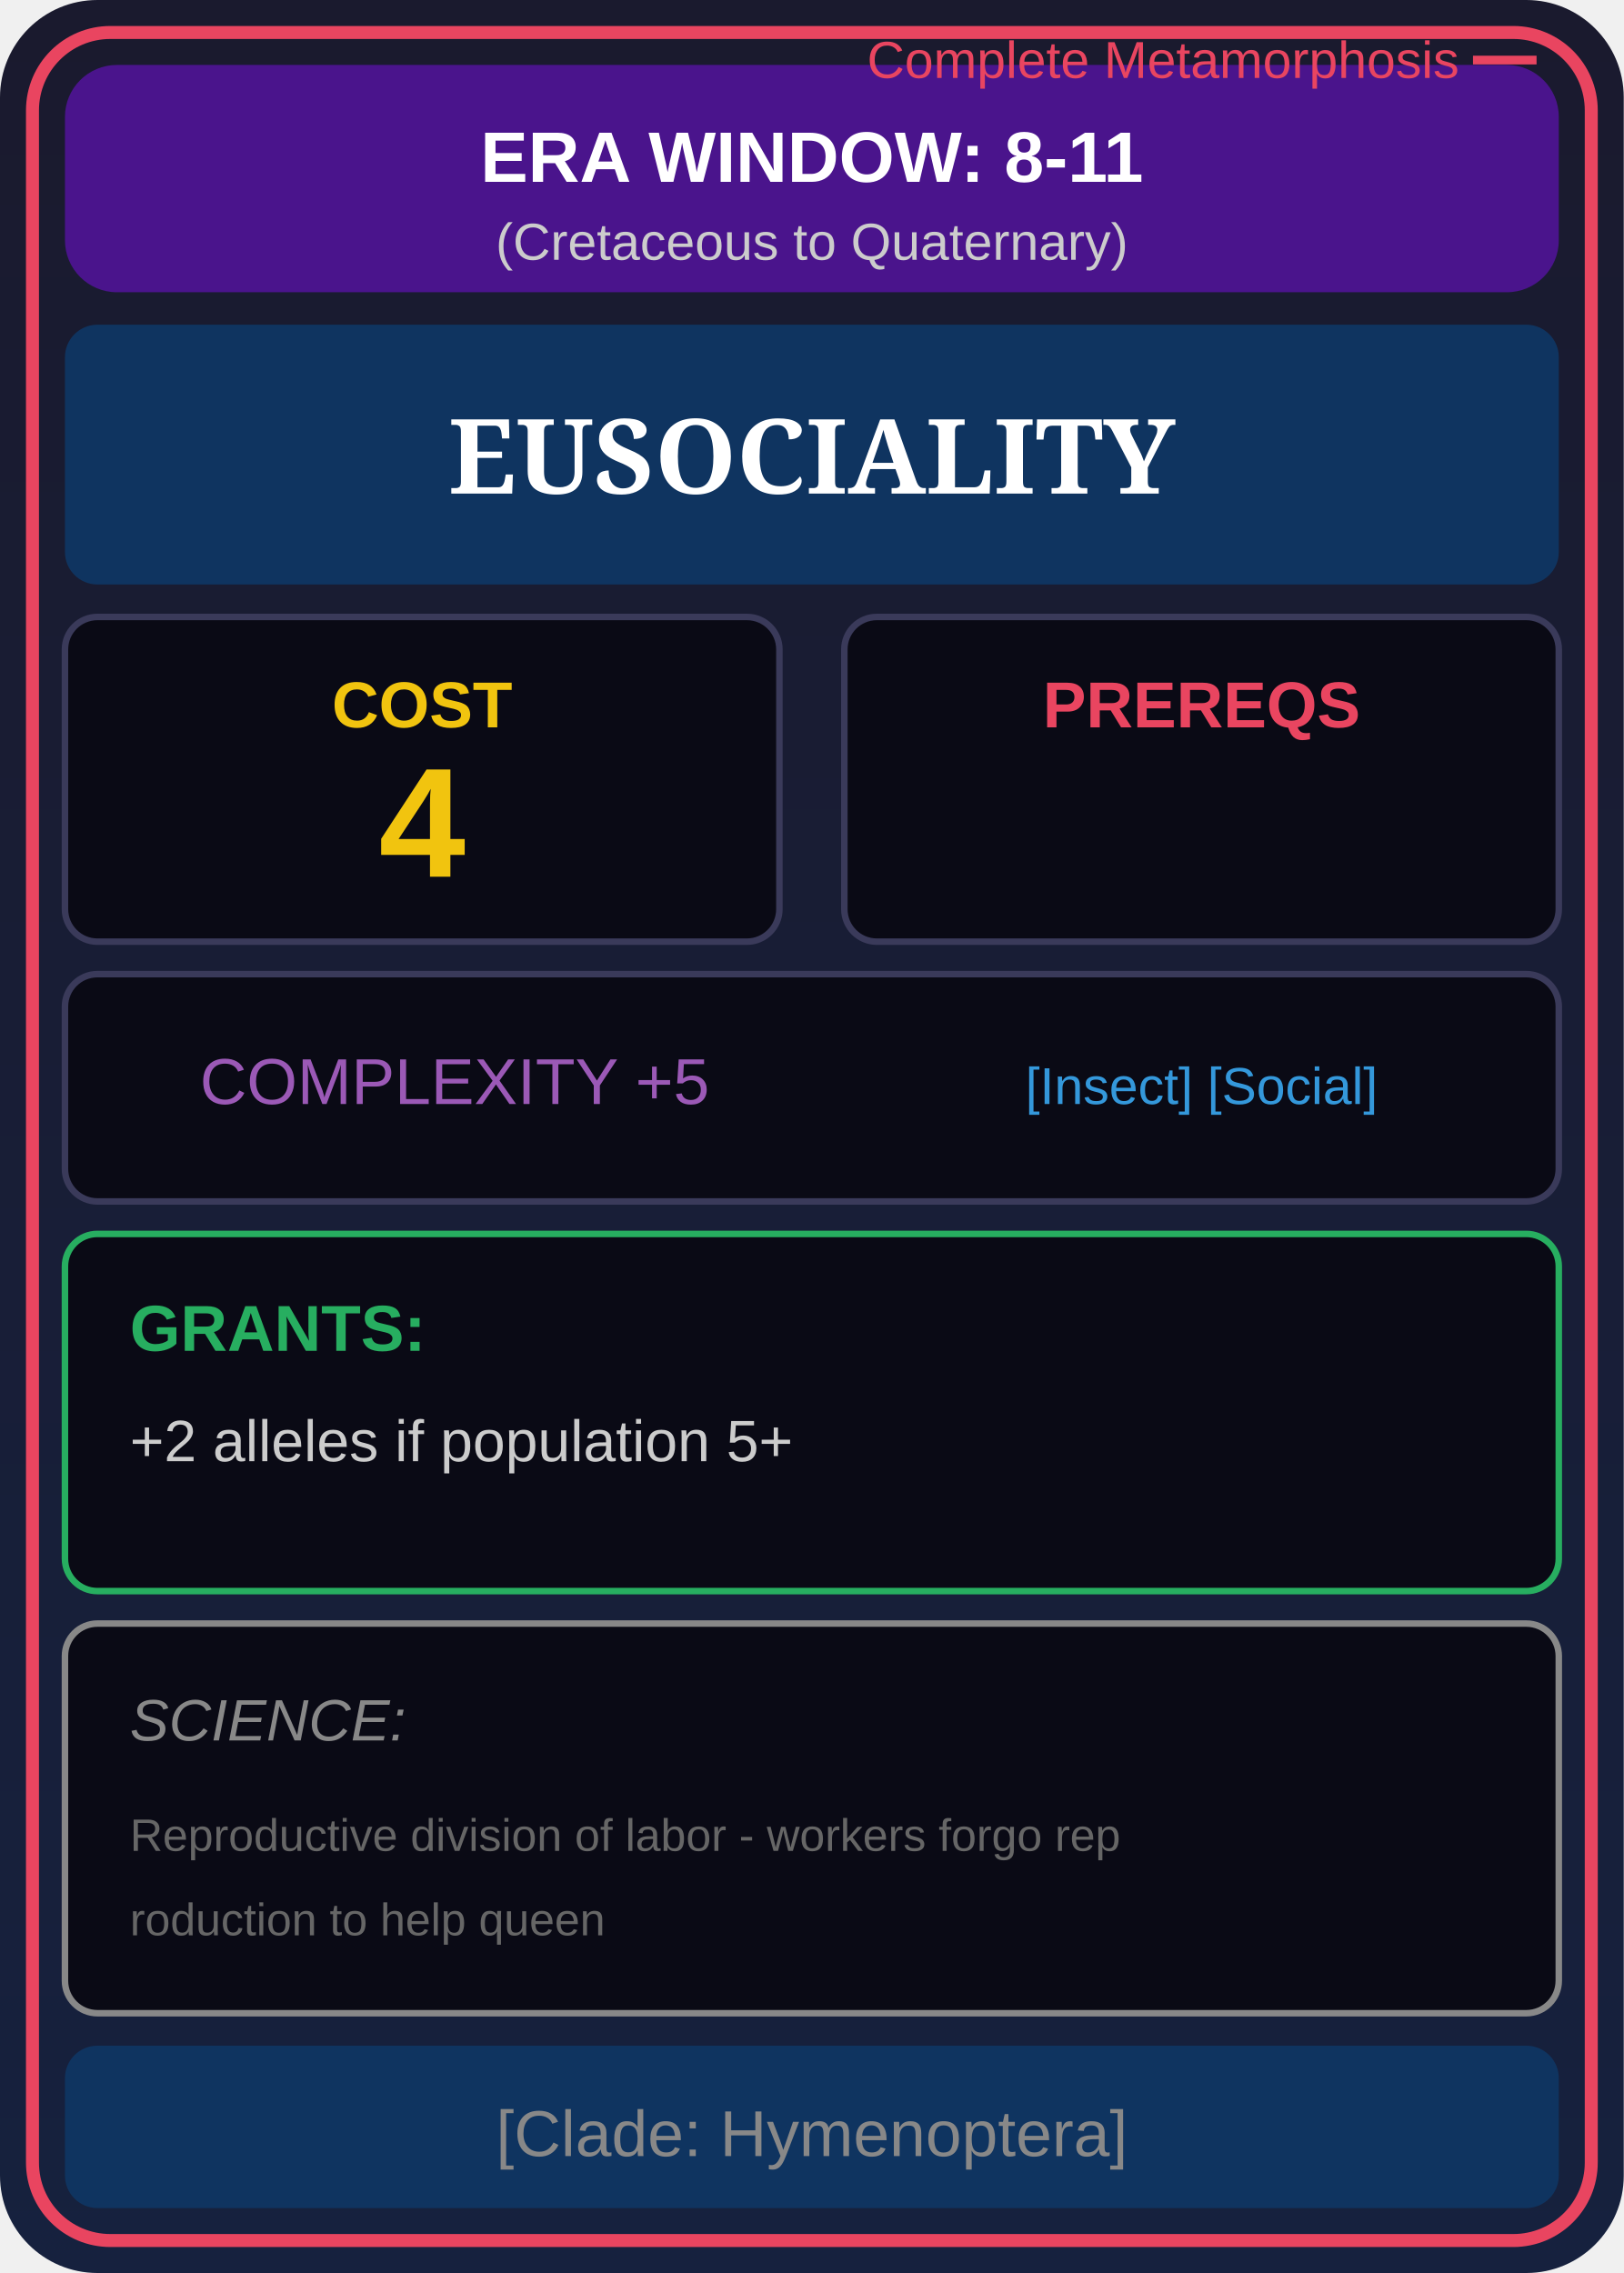
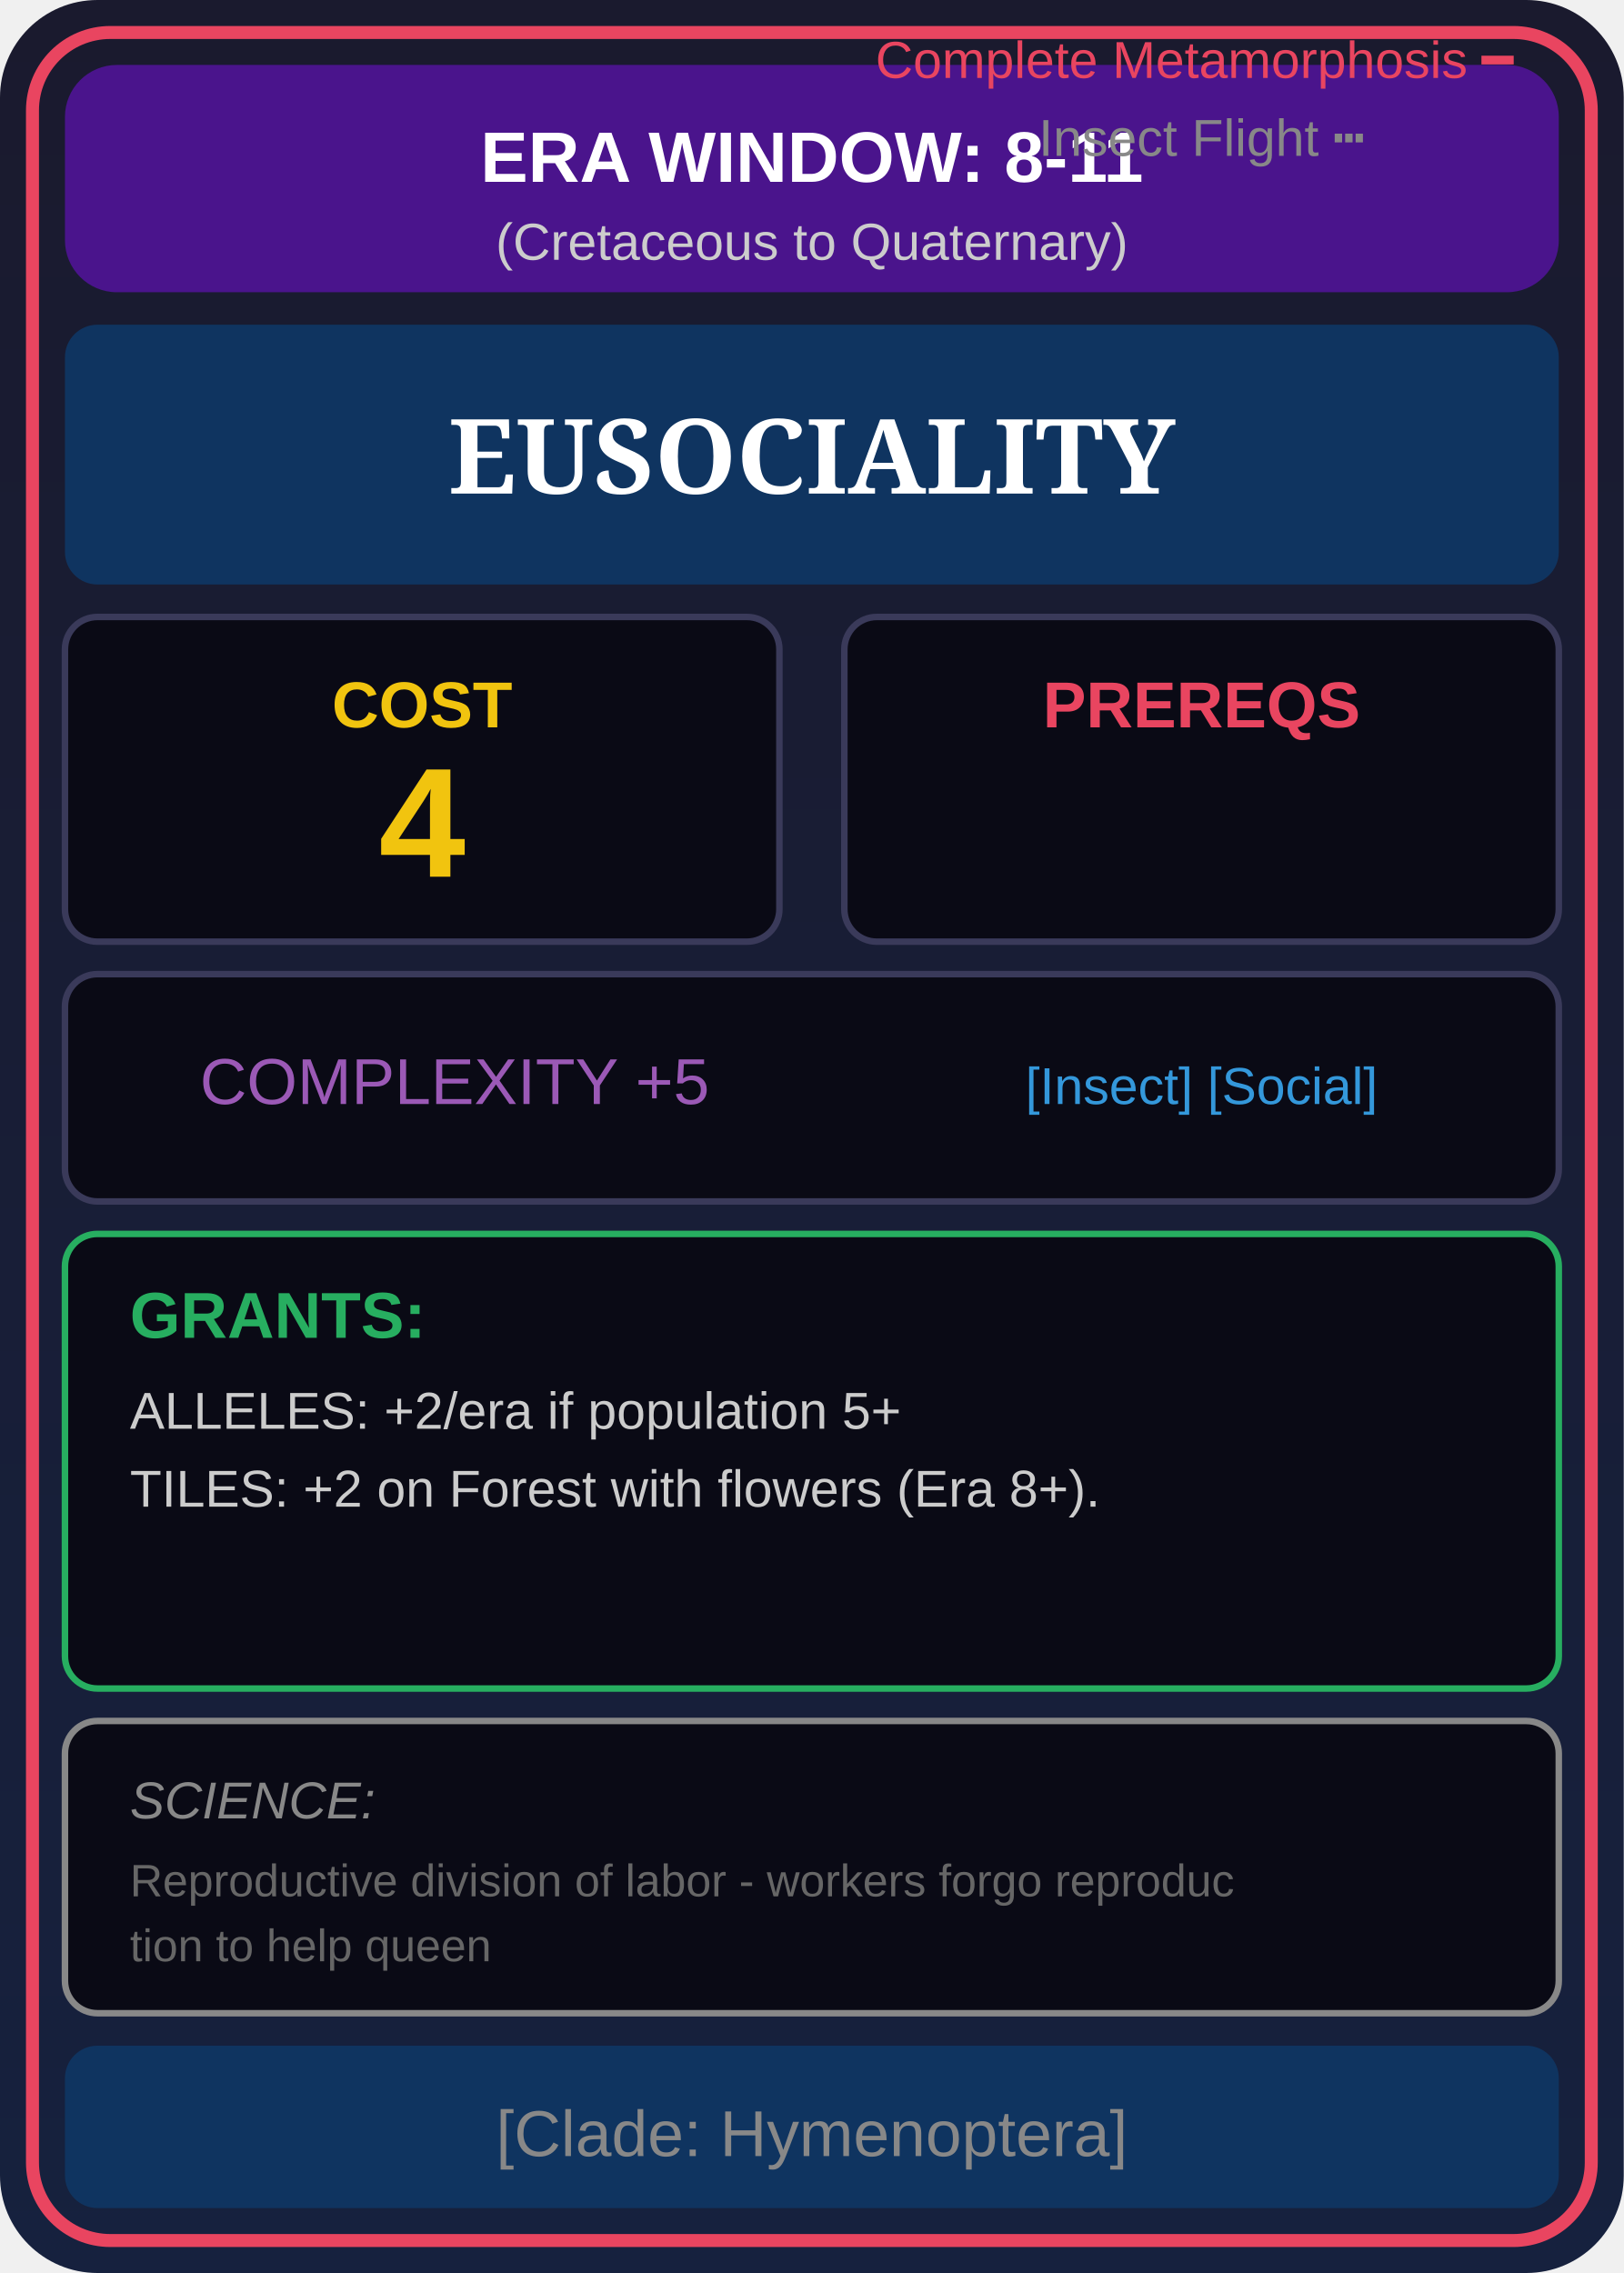
<svg xmlns="http://www.w3.org/2000/svg" viewBox="0 0 250 350" width="250" height="350">
  <defs>
    <linearGradient id="cardBg" x1="0%" y1="0%" x2="0%" y2="100%">
      <stop offset="0%" style="stop-color:#1a1a2e" />
      <stop offset="100%" style="stop-color:#16213e" />
    </linearGradient>
    <linearGradient id="eraGrad" x1="0%" y1="0%" x2="100%" y2="0%">
      <stop offset="0%" style="stop-color:#4a148c" />
      <stop offset="100%" style="stop-color:#4a148c" />
    </linearGradient>
  </defs>
  <rect width="250" height="350" fill="url(#cardBg)" rx="15" />
  <rect x="5" y="5" width="240" height="340" fill="none" stroke="#e94560" stroke-width="2" rx="12" />
  <rect x="10" y="10" width="230" height="35" fill="url(#eraGrad)" rx="8" />
  <text x="125" y="28" font-family="Arial" font-size="11" fill="#fff" text-anchor="middle" font-weight="bold">ERA WINDOW: 8-11</text>
  <text x="125" y="40" font-family="Arial" font-size="8" fill="#ccc" text-anchor="middle">(Cretaceous to Quaternary)</text>
  <rect x="10" y="50" width="230" height="40" fill="#0f3460" rx="5" />
  <text x="125" y="76" font-family="Georgia" font-size="16" fill="#fff" text-anchor="middle" font-weight="bold">EUSOCIALITY</text>
  <rect x="10" y="95" width="110" height="50" fill="#0a0a15" stroke="#3a3a5a" rx="5" />
  <text x="65" y="112" font-family="Arial" font-size="10" fill="#f1c40f" text-anchor="middle" font-weight="bold">COST</text>
  <text x="65" y="135" font-family="Arial" font-size="24" fill="#f1c40f" text-anchor="middle" font-weight="bold">4</text>
  <rect x="130" y="95" width="110" height="50" fill="#0a0a15" stroke="#3a3a5a" rx="5" />
  <text x="185" y="112" font-family="Arial" font-size="10" fill="#e94560" text-anchor="middle" font-weight="bold">PREREQS</text>
  <text font-family="Arial" font-size="8" text-anchor="middle">
-     <tspan x="185" dy="12" fill="#e94560">Complete Metamorphosis ━━</tspan>
+     <tspan x="185" dy="12" fill="#e94560">Complete Metamorphosis ━</tspan>
+     <tspan x="185" dy="12" fill="#888">Insect Flight ┅</tspan>
  </text>
  <rect x="10" y="150" width="230" height="35" fill="#0a0a15" stroke="#3a3a5a" rx="5" />
  <text x="70" y="170" font-family="Arial" font-size="10" fill="#9b59b6" text-anchor="middle">COMPLEXITY +5</text>
  <text x="185" y="170" font-family="Arial" font-size="8" fill="#3498db" text-anchor="middle">[Insect] [Social]</text>
-   <rect x="10" y="190" width="230" height="55" fill="#0a0a15" stroke="#27ae60" rx="5" />
-   <text x="20" y="208" font-family="Arial" font-size="10" fill="#27ae60" font-weight="bold">GRANTS:</text>
-   <text x="20" y="225" font-family="Arial" font-size="9" fill="#ccc">+2 alleles if population 5+</text>
-   <rect x="10" y="250" width="230" height="60" fill="#0a0a15" stroke="#888" rx="5" />
-   <text x="20" y="268" font-family="Arial" font-size="9" fill="#888" font-style="italic">SCIENCE:</text>
-   <text x="20" y="285" font-family="Arial" font-size="7" fill="#666">Reproductive division of labor - workers forgo rep</text>
-   <text x="20" y="298" font-family="Arial" font-size="7" fill="#666">roduction to help queen</text>
+   <rect x="10" y="190" width="230" height="70" fill="#0a0a15" stroke="#27ae60" rx="5" />
+   <text x="20" y="206" font-family="Arial" font-size="10" fill="#27ae60" font-weight="bold">GRANTS:</text>
+   <text x="20" y="220" font-family="Arial" font-size="8" fill="#ccc">ALLELES: +2/era if population 5+</text>
+   <text x="20" y="232" font-family="Arial" font-size="8" fill="#ccc">TILES: +2 on Forest with flowers (Era 8+).</text>
+   <text x="20" y="244" font-family="Arial" font-size="8" fill="#ccc" />
+   <rect x="10" y="265" width="230" height="45" fill="#0a0a15" stroke="#888" rx="5" />
+   <text x="20" y="280" font-family="Arial" font-size="8" fill="#888" font-style="italic">SCIENCE:</text>
+   <text x="20" y="292" font-family="Arial" font-size="7" fill="#666">Reproductive division of labor - workers forgo reproduc</text>
+   <text x="20" y="302" font-family="Arial" font-size="7" fill="#666">tion to help queen</text>
  <rect x="10" y="315" width="230" height="25" fill="#0f3460" rx="5" />
  <text x="125" y="332" font-family="Arial" font-size="10" fill="#888" text-anchor="middle">[Clade: Hymenoptera]</text>
</svg>
